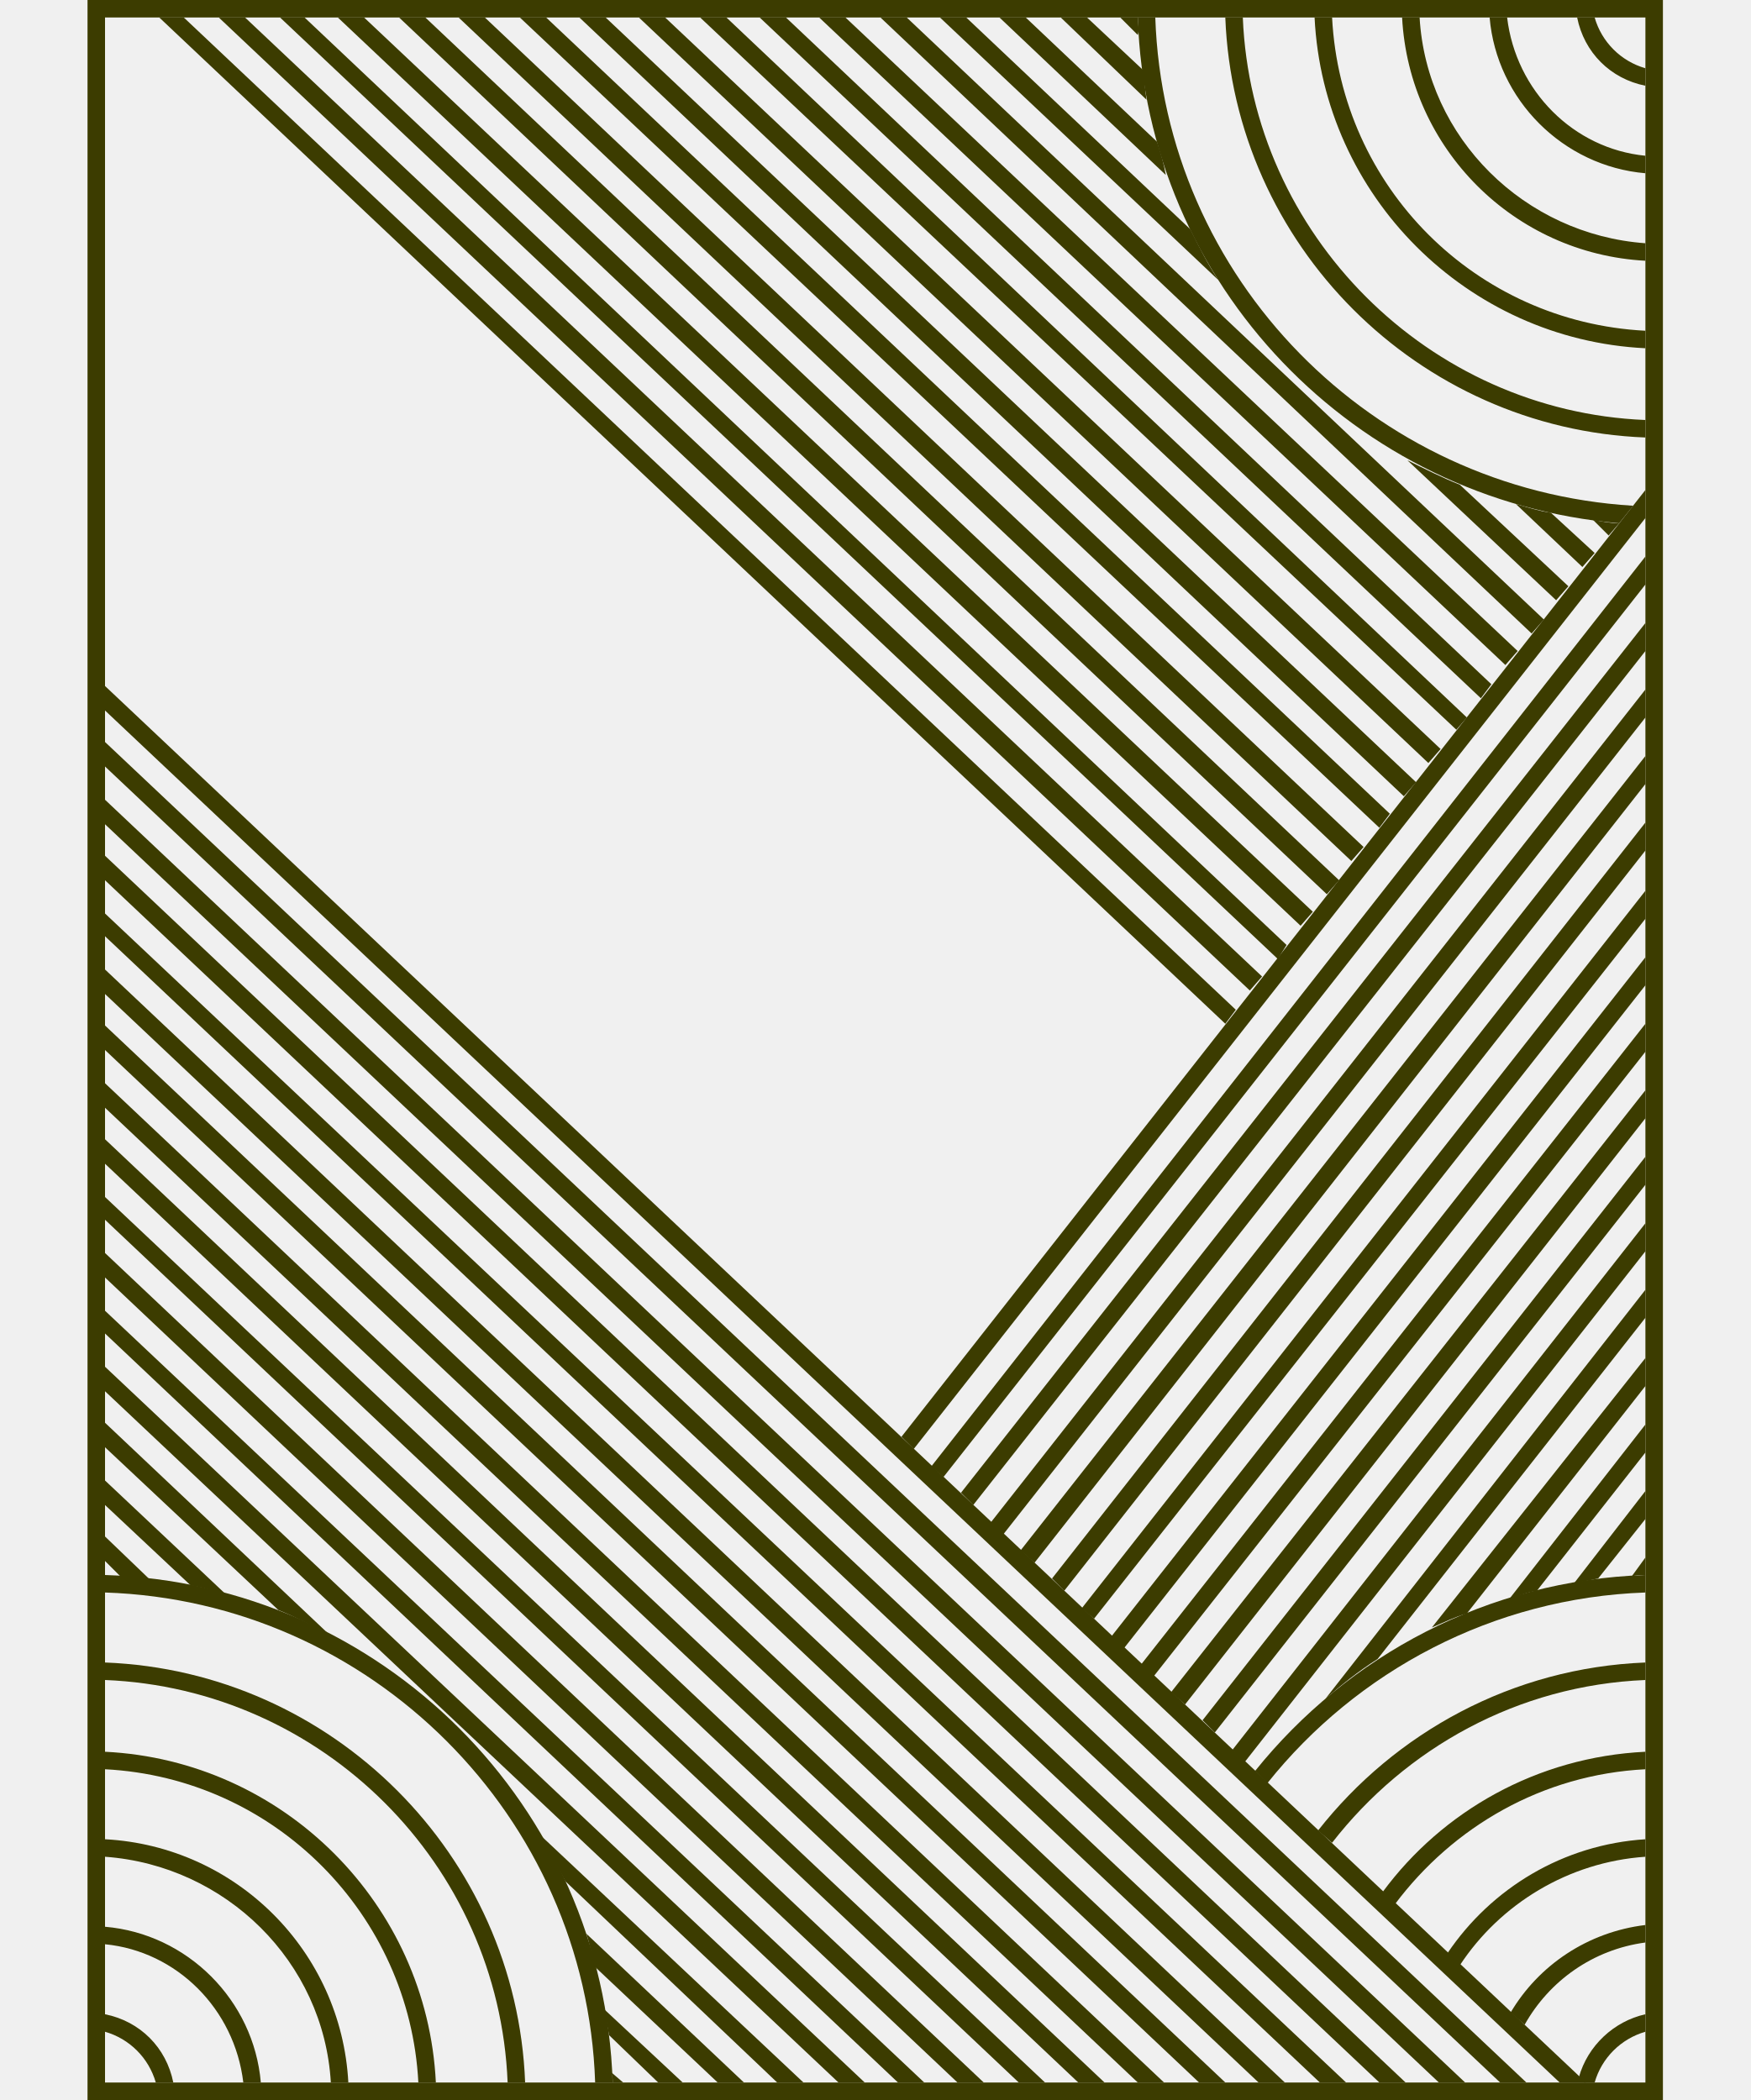
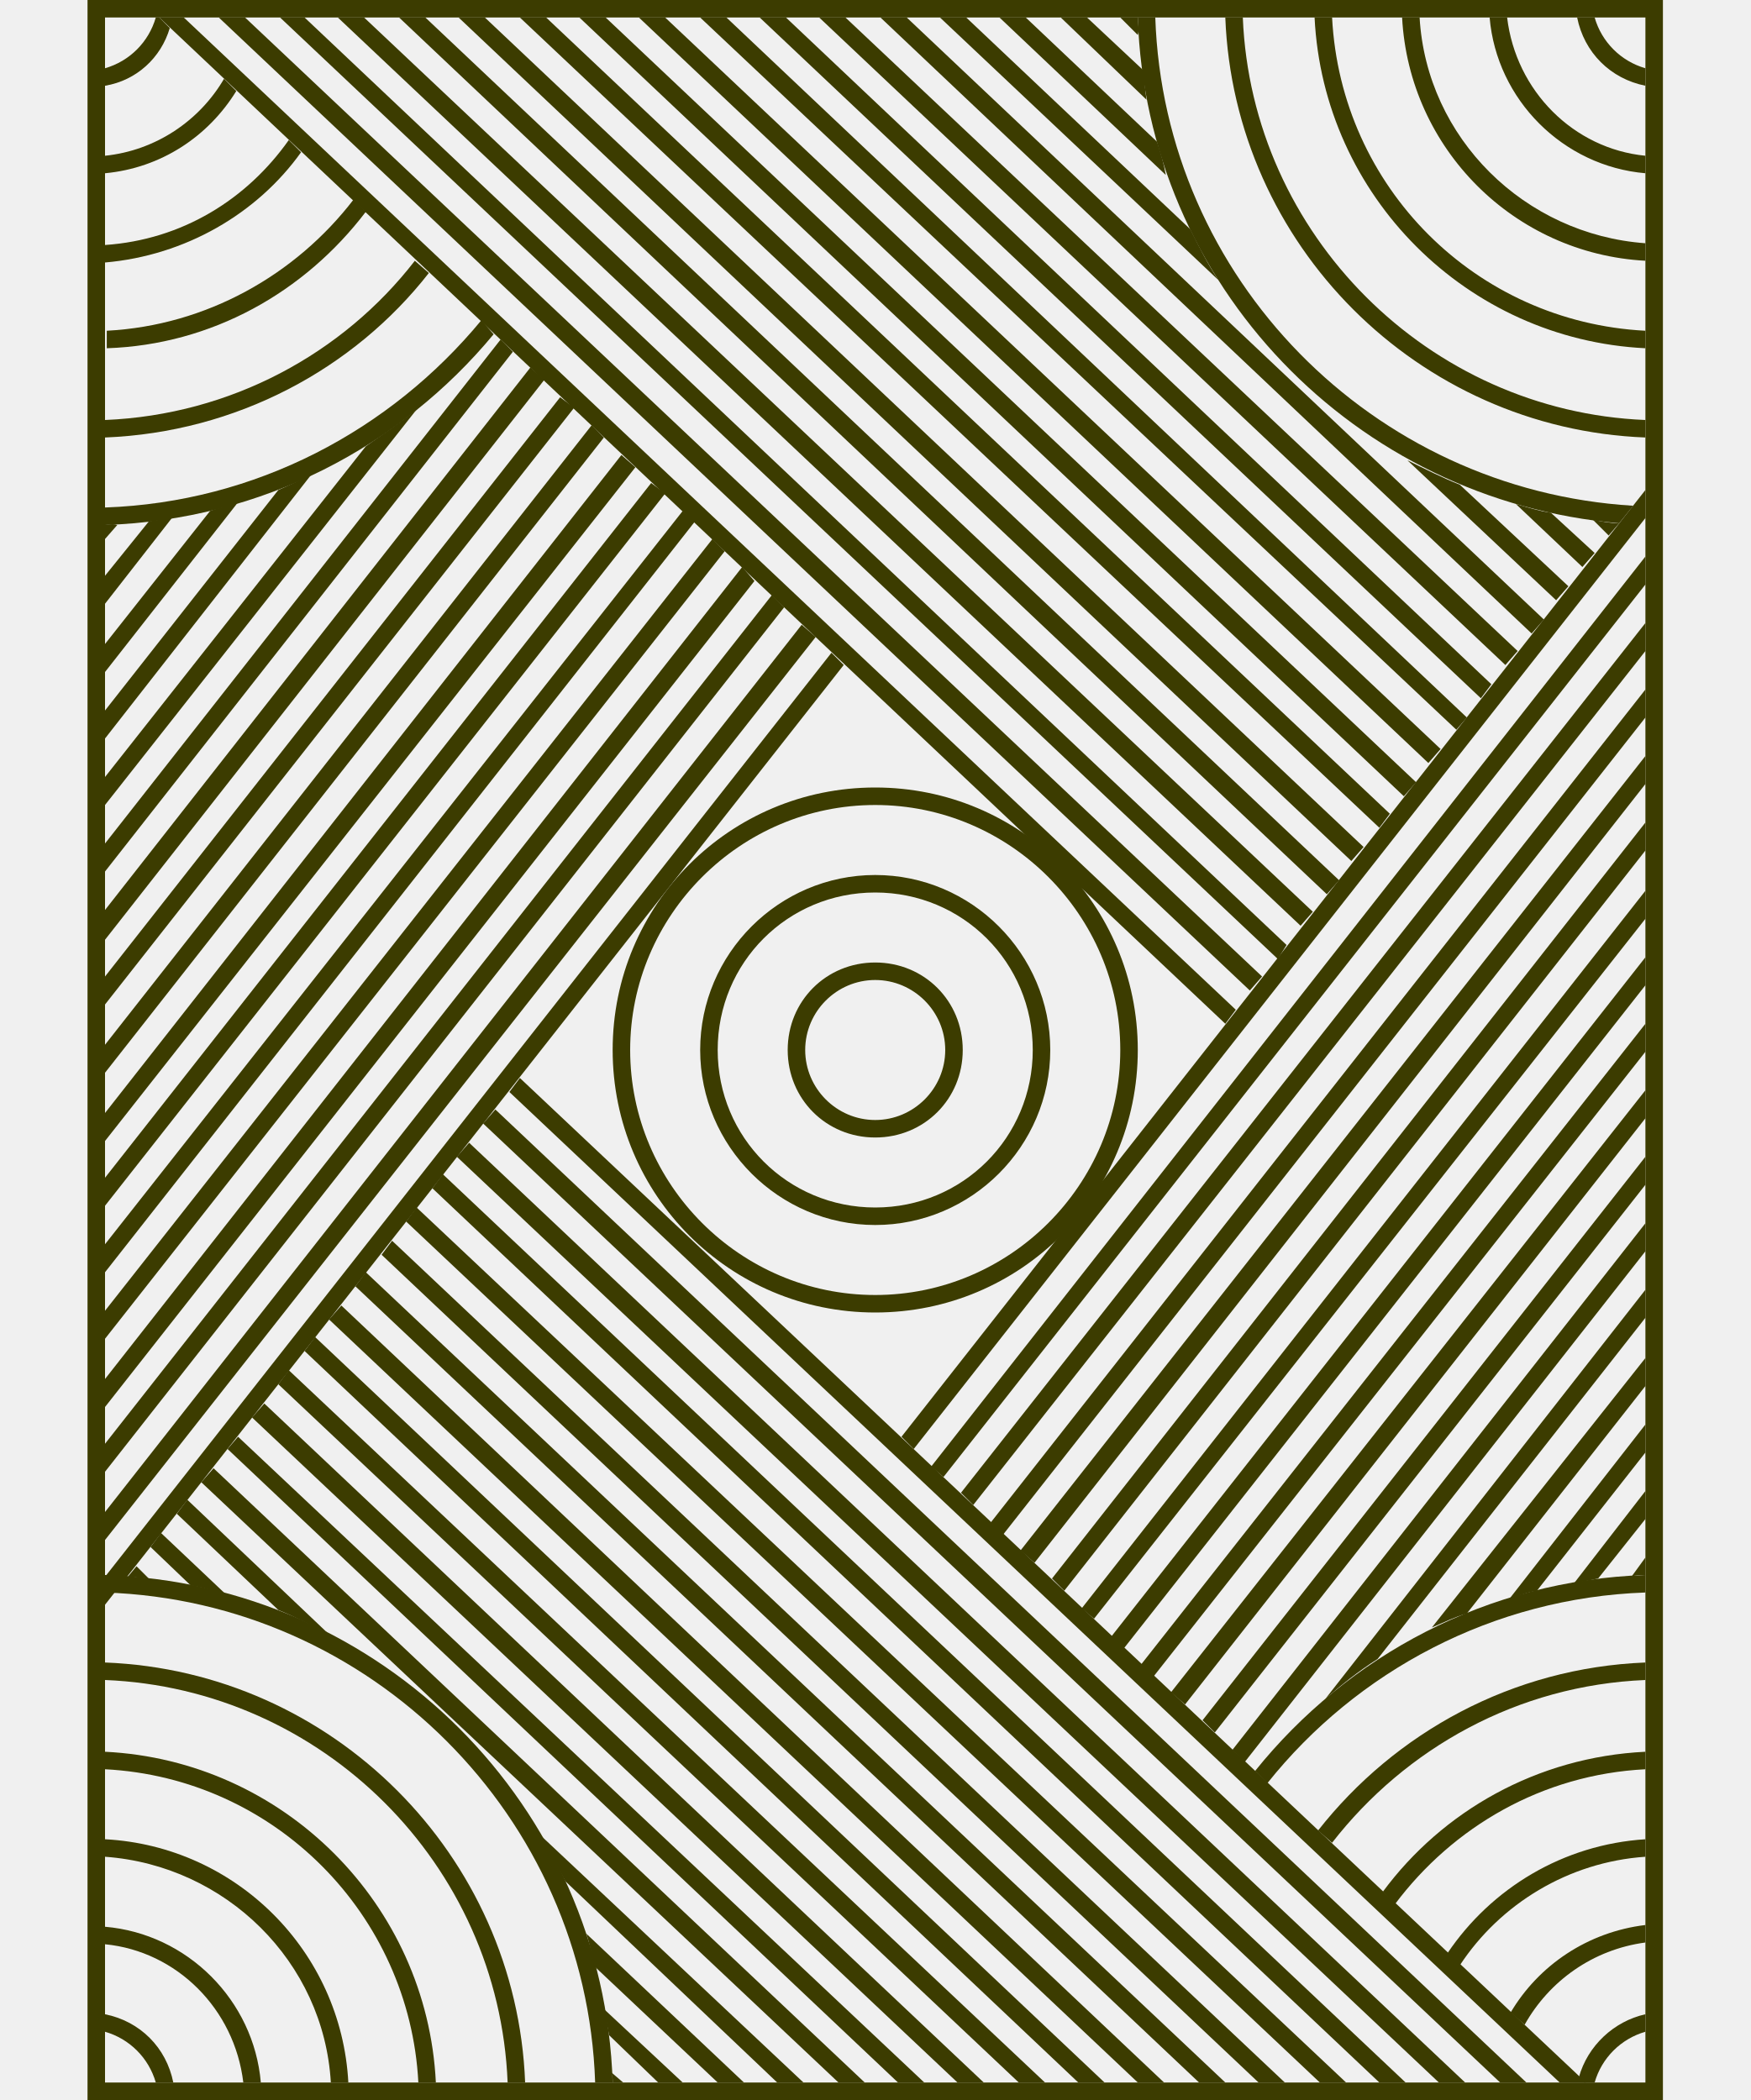
<svg xmlns="http://www.w3.org/2000/svg" xmlns:xlink="http://www.w3.org/1999/xlink" version="1.1" id="Layer_1" x="0px" y="0px" viewBox="0 0 100 120" style="enable-background:new 0 0 100 120;" xml:space="preserve">
  <style type="text/css">
- 	.st0{clip-path:url(#SVGID_00000020363628559000457010000009253972715985653152_);}
+ 	.st0{clip-path:url(#SVGID_00000096761381274242141050000011113709265447925898_);}
	.st1{display:none;fill:#00FF00;}
	.st2{fill:#3C3C00;}
- 	.st3{display:none;}
- 	.st4{display:inline;stroke:#FFFFFF;stroke-miterlimit:10;}
- 	.st5{display:inline;fill:none;stroke:#FFFFFF;stroke-miterlimit:10;}
- 	.st6{display:inline;}
- 	.st7{fill:#FFFFFF;}
- 	.st8{display:inline;fill:#FFFFFF;}
- 	.st9{display:none;fill:#3C3C00;}
</style>
  <g>
-     <g>
-       <defs>
-         <rect id="SVGID_1_" x="5" width="90" height="120" />
-       </defs>
-       <clipPath id="SVGID_00000150099957300387576560000006270809616728755348_">
-         <use xlink:href="#SVGID_1_" style="overflow:visible;" />
-       </clipPath>
-       <g style="clip-path:url(#SVGID_00000150099957300387576560000006270809616728755348_);">
-         <rect class="st1" width="100" height="120" />
-         <g>
-           <path class="st2" d="M69.6,16L53.7,1h1.5L68,13.1C68.5,14.1,69,15.1,69.6,16z M66.1,8.1L58.6,1h-1.5l9.5,9      C66.5,9.4,66.3,8.7,66.1,8.1z M85.2,39.1L44.9,1h-1.5l41.2,38.9L85.2,39.1z M65.3,4l-3.2-3h-1.5l4.9,4.7      C65.4,5.1,65.4,4.6,65.3,4z M88.2,35.4L51.8,1h-1.5l37.2,35.2L88.2,35.4z M86.7,37.2L48.3,1h-1.5l39.2,37L86.7,37.2z M65,1h-1      l1,1C65.1,1.7,65,1.3,65,1z M91.1,31.6l-2.5-2.3c-0.7-0.1-1.3-0.3-2-0.5l3.8,3.6L91.1,31.6z M92.5,29.9c-0.5,0-1-0.1-1.5-0.2      l0.9,0.9L92.5,29.9z M89.6,33.5l-6.2-5.8c-1-0.4-2-0.9-3-1.4l8.5,8L89.6,33.5z M70.6,57.7L10.5,1H9.1L70,58.5L70.6,57.7z       M75,52.1L20.8,1h-1.5l55,51.9L75,52.1z M73.5,54L17.4,1H16l57,53.8L73.5,54z M76.5,50.3L24.3,1h-1.5l53,50.1L76.5,50.3z       M72.1,55.8L14,1h-1.5l58.9,55.6L72.1,55.8z M82.3,42.8L38,1h-1.5l45.1,42.6L82.3,42.8z M83.8,41L41.5,1H40l43.2,40.7L83.8,41z       M77.9,48.4L27.7,1h-1.5l51,48.2L77.9,48.4z M80.9,44.7L34.6,1h-1.5l47.1,44.5L80.9,44.7z M79.4,46.5L31.2,1h-1.5l49.1,46.3      L79.4,46.5z" />
-           <path class="st2" d="M85.1,1h1c0.5,4.2,3.8,7.5,7.9,7.9v1C89.3,9.5,85.5,5.7,85.1,1z M94,4.9v-1c-1.4-0.4-2.5-1.5-2.9-2.9h-1      C90.5,3,92,4.5,94,4.9z M94,14.9v-1c-6.9-0.5-12.5-6-12.9-12.9h-1C80.5,8.5,86.5,14.5,94,14.9z M94,19.9v-1      C84.3,18.4,76.6,10.7,76.1,1h-1C75.6,11.2,83.8,19.4,94,19.9z M92.5,29.9l0.8-1C78.4,28,66.5,15.9,66,1h-1      C65.5,16.3,77.4,28.6,92.5,29.9z M94,25v-1C81.6,23.5,71.5,13.4,71,1h-1C70.5,14,81,24.5,94,25z" />
-         </g>
-         <g>
-           <path class="st2" d="M63.5,93.5L94,54.7v1.6L64.2,94.2L63.5,93.5z M60.8,90.9L94,48.6V47L60.1,90.2L60.8,90.9z M62.5,92.5      L94,52.5v-1.6l-32.2,41L62.5,92.5z M65.9,95.8L94,60.1v-1.6L65.2,95.1L65.9,95.8z M67.7,97.4L94,63.9v-1.6L66.9,96.7L67.7,97.4z       M59.1,89.3L94,44.8v-1.6L58.3,88.6L59.1,89.3z M53.9,84.4l40.1-51v-1.6l-40.8,52L53.9,84.4z M51.5,82.1l0.7,0.7L94,29.6V28      L51.5,82.1z M69.4,99L94,67.7v-1.6L68.7,98.3L69.4,99z M55.6,86L94,37.2v-1.6L54.9,85.3L55.6,86z M57.3,87.7L94,41v-1.6L56.6,87      L57.3,87.7z M71.1,100.7L94,71.5v-1.6L70.4,100L71.1,100.7z M83.8,92.2l10.2-13v-1.6L81.8,93C82.5,92.7,83.1,92.4,83.8,92.2z       M78.7,94.8L94,75.3v-1.6L75.7,97.1C76.6,96.3,77.6,95.5,78.7,94.8z M87.8,90.9L94,83v-1.6l-7.8,10C86.7,91.2,87.2,91,87.8,90.9      z M91.3,90.2l2.7-3.4v-1.6l-4.1,5.3C90.3,90.4,90.8,90.3,91.3,90.2z M94,90v-1l-0.8,1.1C93.4,90,93.7,90,94,90z" />
-           <path class="st2" d="M94,105.1v1c-4.4,0.3-8.3,2.7-10.6,6.2l-0.7-0.7C85.2,107.9,89.3,105.4,94,105.1z M86.3,115l0.8,0.7      c1.4-2.5,3.9-4.3,6.9-4.7v-1C90.7,110.4,87.9,112.3,86.3,115z M79,108.1l0.7,0.7c3.3-4.4,8.4-7.4,14.3-7.7v-1      C87.8,100.4,82.4,103.5,79,108.1z M71.7,101.2l0.7,0.7C77.5,95.5,85.3,91.3,94,91v-1C85,90.3,77,94.6,71.7,101.2z M75.3,104.6      l0.8,0.7c4.2-5.4,10.6-9,17.9-9.3v-1C86.4,95.3,79.7,99,75.3,104.6z M90.2,118.7l0.3,0.3h0.6c0.4-1.4,1.5-2.5,2.9-2.9v-1      C92.2,115.5,90.7,116.9,90.2,118.7z" />
-         </g>
-         <g>
-           <path class="st2" d="M10.9,90.6L6,86v-1.4l6.9,6.5C12.2,90.9,11.6,90.7,10.9,90.6z M34.8,116.3l2.8,2.7H39l-4.5-4.2      C34.6,115.3,34.7,115.8,34.8,116.3z M35,119h0.6l-0.7-0.6C35,118.6,35,118.8,35,119z M18.7,93.3L6,81.3v1.4l9.9,9.3      C16.9,92.4,17.8,92.9,18.7,93.3z M34,112.4l7,6.6h1.5l-9-8.5C33.7,111.1,33.8,111.8,34,112.4z M8.5,90.2L6,87.8v1.4l0.9,0.9      C7.5,90.1,8,90.2,8.5,90.2z M6,53.5L75.4,119h1.5L6,52.2V53.5z M6,56.8L71.9,119h1.5L6,55.4V56.8z M6,50.3L78.8,119h1.5L6,48.9      V50.3z M6,39.2v1.4L89.1,119h1.5L6,39.2z M6,47.1L82.2,119h1.5L6,45.7V47.1z M32.3,107.5L44.4,119h1.5l-15.1-14.2      C31.4,105.7,31.8,106.6,32.3,107.5z M6,43.8L85.7,119h1.5L6,42.4V43.8z M6,60l62.5,59h1.5L6,58.6V60z M6,76.2L51.3,119h1.5      L6,74.9V76.2z M6,79.5L47.9,119h1.5L6,78.1V79.5z M6,63.3L65,119h1.5L6,61.9V63.3z M6,73l48.7,46h1.5L6,71.6V73z M6,66.5      L61.6,119h1.5L6,65.1V66.5z M6,69.7L58.2,119h1.5L6,68.4V69.7z" />
-           <path class="st2" d="M14.9,119h-1c-0.5-4.2-3.8-7.5-7.9-7.9v-1C10.7,110.5,14.5,114.3,14.9,119z M6,115.1v1      c1.4,0.4,2.5,1.5,2.9,2.9h1C9.5,117,8,115.5,6,115.1z M6,105.1v1c6.9,0.5,12.5,6,12.9,12.9h1C19.5,111.5,13.5,105.5,6,105.1z       M6,100.1v1c9.7,0.5,17.4,8.3,17.9,17.9h1C24.4,108.8,16.2,100.6,6,100.1z M6,90v1c15.2,0.5,27.5,12.8,28,28h1      C34.5,103.2,21.8,90.5,6,90z M6,95v1c12.4,0.5,22.5,10.5,23,23h1C29.5,106,19,95.5,6,95z" />
-         </g>
-         <g class="st3">
-           <polyline class="st4" points="-40.1,89.1 66.1,-46 70.1,9.8 -36.1,145     " />
-           <line class="st5" x1="66.3" y1="-42.5" x2="-39.9" y2="92.6" />
-           <line class="st5" x1="66.6" y1="-39" x2="-39.6" y2="96.1" />
-           <line class="st5" x1="66.8" y1="-35.5" x2="-39.4" y2="99.6" />
-           <line class="st5" x1="67.1" y1="-32.1" x2="-39.1" y2="103.1" />
-           <line class="st5" x1="67.3" y1="-28.6" x2="-38.9" y2="106.6" />
-           <line class="st5" x1="67.6" y1="-25.1" x2="-38.6" y2="110.1" />
-           <line class="st5" x1="67.8" y1="-21.6" x2="-38.4" y2="113.6" />
-           <line class="st5" x1="68.1" y1="-18.1" x2="-38.1" y2="117.1" />
-           <line class="st5" x1="68.4" y1="-14.6" x2="-37.8" y2="120.6" />
-           <line class="st5" x1="68.6" y1="-11.1" x2="-37.6" y2="124.1" />
-           <line class="st5" x1="68.9" y1="-7.6" x2="-37.3" y2="127.5" />
-           <line class="st5" x1="69.1" y1="-4.1" x2="-37.1" y2="131" />
-           <line class="st5" x1="69.4" y1="-0.6" x2="-36.8" y2="134.5" />
-           <line class="st5" x1="69.6" y1="2.9" x2="-36.6" y2="138" />
-           <line class="st5" x1="69.9" y1="6.3" x2="-36.3" y2="141.5" />
-         </g>
-         <g class="st3">
-           <g class="st6">
-             <circle cx="5" cy="0" r="29.5" />
-             <path class="st7" d="M5-29c16,0,29,13,29,29S21,29,5,29S-24,16-24,0S-11-29,5-29 M5-30c-16.6,0-30,13.4-30,30s13.4,30,30,30       S35,16.6,35,0S21.6-30,5-30L5-30z" />
-           </g>
-           <g class="st6">
-             <circle cx="5" cy="0" r="24.5" />
-             <path class="st7" d="M5-24c13.2,0,24,10.8,24,24S18.2,24,5,24S-19,13.2-19,0S-8.2-24,5-24 M5-25C-8.8-25-20-13.8-20,0       S-8.8,25,5,25S30,13.8,30,0S18.8-25,5-25L5-25z" />
-           </g>
-           <g class="st6">
-             <circle cx="5" cy="0" r="19.5" />
-             <path class="st7" d="M5-19c10.5,0,19,8.5,19,19S15.5,19,5,19s-19-8.5-19-19S-5.5-19,5-19 M5-20c-11.1,0-20,8.9-20,20       s8.9,20,20,20s20-8.9,20-20S16-20,5-20L5-20z" />
-           </g>
-           <g class="st6">
-             <circle cx="5" cy="0" r="14.5" />
-             <path class="st7" d="M5-14c7.7,0,14,6.3,14,14S12.7,14,5,14S-9,7.7-9,0S-2.7-14,5-14 M5-15c-8.3,0-15,6.7-15,15s6.7,15,15,15       S20,8.3,20,0S13.3-15,5-15L5-15z" />
-           </g>
-           <g class="st6">
-             <circle cx="5" cy="0" r="9.5" />
-             <path class="st7" d="M5-9c5,0,9,4,9,9s-4,9-9,9s-9-4-9-9S0-9,5-9 M5-10C-0.5-10-5-5.5-5,0s4.5,10,10,10S15,5.5,15,0       S10.5-10,5-10L5-10z" />
-           </g>
-           <g class="st6">
-             <circle cx="5" cy="0" r="4.5" />
-             <path class="st7" d="M5-4c2.2,0,4,1.8,4,4S7.2,4,5,4S1,2.2,1,0S2.8-4,5-4 M5-5C2.2-5,0-2.8,0,0s2.2,5,5,5s5-2.2,5-5S7.8-5,5-5       L5-5z" />
-           </g>
-         </g>
-         <g class="st3">
-           <path class="st6" d="M92.5,29.9C77.5,28.6,65.7,16.4,65,1.3l-7.2-6.8l-56-1l68.5,64.7L92.5,29.9z" />
-           <path class="st8" d="M90.5,32.4l-3.8-3.6c0.7,0.2,1.3,0.4,2,0.5l2.5,2.3L90.5,32.4z M92.5,29.9c-0.5,0-1-0.1-1.4-0.1l0.9,0.9      L92.5,29.9z M70.6,57.7L3.1-6.1l2,0l66.4,62.7l0.6-0.8L6.6-6l2,0l64.3,60.7l0.6-0.8L10.1-5.9l2,0l62.3,58.8l0.6-0.8l-61.4-58      l2,0l60.3,56.9l0.6-0.8L17.1-5.8l2,0l58.2,55l0.6-0.8L20.6-5.8l2,0l56.2,53l0.6-0.8L24.1-5.7l2,0l54.2,51.1l0.6-0.8L27.6-5.6      l2,0l52.1,49.2l0.6-0.8L31.1-5.6l2,0l50.1,47.3l0.6-0.8L34.6-5.5l2,0l48,45.3l0.6-0.8L38.1-5.4l2,0l46,43.4l0.6-0.8L41.6-5.4      l2,0l44,41.5l0.6-0.8L45.1-5.3l2,0L69.6,16c-0.6-0.9-1.1-1.9-1.6-2.9L48.6-5.2l2,0L66.7,10c-0.2-0.6-0.4-1.3-0.6-2l-14-13.2l2,0      L65.5,5.7c-0.1-0.5-0.2-1.1-0.3-1.6l-9.7-9.2l2,0L65.1,2c0-0.5-0.1-1-0.1-1.4l-7-6.6l-57.5-1L70,58.5L70.6,57.7z M89.6,33.5      l-6.2-5.8c-1-0.4-2-0.9-3-1.5l8.5,8.1L89.6,33.5z" />
-         </g>
-         <g class="st3">
-           <g class="st6">
-             <circle cx="95" cy="0" r="29.5" />
-             <path class="st7" d="M95-29c16,0,29,13,29,29s-13,29-29,29S66,16,66,0S79-29,95-29 M95-30C78.4-30,65-16.6,65,0s13.4,30,30,30       s30-13.4,30-30S111.6-30,95-30L95-30z" />
-           </g>
-           <g class="st6">
-             <circle cx="95" cy="0" r="24.5" />
-             <path class="st7" d="M95-24c13.2,0,24,10.8,24,24s-10.8,24-24,24S71,13.2,71,0S81.8-24,95-24 M95-25C81.2-25,70-13.8,70,0       s11.2,25,25,25s25-11.2,25-25S108.8-25,95-25L95-25z" />
-           </g>
-           <g class="st6">
-             <circle cx="95" cy="0" r="19.5" />
-             <path class="st7" d="M95-19c10.5,0,19,8.5,19,19s-8.5,19-19,19S76,10.5,76,0S84.5-19,95-19 M95-20c-11.1,0-20,8.9-20,20       s8.9,20,20,20s20-8.9,20-20S106.1-20,95-20L95-20z" />
-           </g>
-           <g class="st6">
-             <circle cx="95" cy="0" r="14.5" />
-             <path class="st7" d="M95-14c7.7,0,14,6.3,14,14s-6.3,14-14,14S81,7.7,81,0S87.3-14,95-14 M95-15c-8.3,0-15,6.7-15,15       s6.7,15,15,15s15-6.7,15-15S103.3-15,95-15L95-15z" />
-           </g>
-           <g class="st6">
-             <circle cx="95" cy="0" r="9.5" />
-             <path class="st7" d="M95-9c5,0,9,4,9,9s-4,9-9,9s-9-4-9-9S90-9,95-9 M95-10c-5.5,0-10,4.5-10,10s4.5,10,10,10s10-4.5,10-10       S100.5-10,95-10L95-10z" />
-           </g>
-           <g class="st6">
-             <circle cx="95" cy="0" r="4.5" />
-             <path class="st7" d="M95-4c2.2,0,4,1.8,4,4s-1.8,4-4,4s-4-1.8-4-4S92.8-4,95-4 M95-5c-2.8,0-5,2.2-5,5s2.2,5,5,5s5-2.2,5-5       S97.8-5,95-5L95-5z" />
-           </g>
-         </g>
-         <path class="st9" d="M50,46c7.7,0,14,6.3,14,14s-6.3,14-14,14s-14-6.3-14-14S42.3,46,50,46 M50,45c-8.3,0-15,6.7-15,15     s6.7,15,15,15s15-6.7,15-15S58.3,45,50,45L50,45z M50,51c5,0,9,4,9,9s-4,9-9,9s-9-4-9-9S45,51,50,51 M50,50c-5.5,0-10,4.5-10,10     s4.5,10,10,10s10-4.5,10-10S55.5,50,50,50L50,50z M50,56c2.2,0,4,1.8,4,4s-1.8,4-4,4s-4-1.8-4-4S47.8,56,50,56 M50,55     c-2.8,0-5,2.2-5,5s2.2,5,5,5s5-2.2,5-5S52.8,55,50,55L50,55z" />
-         <path class="st2" d="M94,1v118H6V1H94 M95,0H5v120h90V0L95,0z" />
+     <defs>
+       <rect id="SVGID_1_" x="5" width="90" height="120" />
+     </defs>
+     <clipPath id="SVGID_00000156554585151070696230000015815584243995204509_">
+       <use xlink:href="#SVGID_1_" style="overflow:visible;" />
+     </clipPath>
+     <g style="clip-path:url(#SVGID_00000156554585151070696230000015815584243995204509_);">
+       <rect class="st1" width="100" height="120" />
+       <g>
+         <path class="st2" d="M69.6,16L53.7,1h1.5L68,13.1C68.5,14.1,69,15.1,69.6,16z M66.1,8.1L58.6,1h-1.5l9.5,9     C66.5,9.4,66.3,8.7,66.1,8.1z M85.2,39.1L44.9,1h-1.5l41.2,38.9L85.2,39.1z M65.3,4l-3.2-3h-1.5l4.9,4.7     C65.4,5.1,65.4,4.6,65.3,4z M88.2,35.4L51.8,1h-1.5l37.2,35.2L88.2,35.4z M86.7,37.2L48.3,1h-1.5L86,38L86.7,37.2z M65,1h-1l1,1     C65.1,1.7,65,1.3,65,1z M91.1,31.6l-2.5-2.3c-0.7-0.1-1.3-0.3-2-0.5l3.8,3.6L91.1,31.6z M92.5,29.9c-0.5,0-1-0.1-1.5-0.2l0.9,0.9     L92.5,29.9z M89.6,33.5l-6.2-5.8c-1-0.4-2-0.9-3-1.4l8.5,8L89.6,33.5z M70.6,57.7L10.5,1H9.1L70,58.5L70.6,57.7z M75,52.1L20.8,1     h-1.5l55,51.9L75,52.1z M73.5,54L17.4,1H16l57,53.8L73.5,54z M76.5,50.3L24.3,1h-1.5l53,50.1L76.5,50.3z M72.1,55.8L14,1h-1.5     l58.9,55.6L72.1,55.8z M82.3,42.8L38,1h-1.5l45.1,42.6L82.3,42.8z M83.8,41L41.5,1H40l43.2,40.7L83.8,41z M77.9,48.4L27.7,1h-1.5     l51,48.2L77.9,48.4z M80.9,44.7L34.6,1h-1.5l47.1,44.5L80.9,44.7z M79.4,46.5L31.2,1h-1.5l49.1,46.3L79.4,46.5z" />
+         <path class="st2" d="M85.1,1h1c0.5,4.2,3.8,7.5,7.9,7.9v1C89.3,9.5,85.5,5.7,85.1,1z M94,4.9v-1c-1.4-0.4-2.5-1.5-2.9-2.9h-1     C90.5,3,92,4.5,94,4.9z M94,14.9v-1c-6.9-0.5-12.5-6-12.9-12.9h-1C80.5,8.5,86.5,14.5,94,14.9z M94,19.9v-1     C84.3,18.4,76.6,10.7,76.1,1h-1C75.6,11.2,83.8,19.4,94,19.9z M92.5,29.9l0.8-1C78.4,28,66.5,15.9,66,1h-1     C65.5,16.3,77.4,28.6,92.5,29.9z M94,25v-1C81.6,23.5,71.5,13.4,71,1h-1C70.5,14,81,24.5,94,25z" />
      </g>
+       <g>
+         <path class="st2" d="M63.5,93.5L94,54.7v1.6L64.2,94.2L63.5,93.5z M60.8,90.9L94,48.6V47L60.1,90.2L60.8,90.9z M62.5,92.5     l31.5-40v-1.6l-32.2,41L62.5,92.5z M65.9,95.8L94,60.1v-1.6L65.2,95.1L65.9,95.8z M67.7,97.4L94,63.9v-1.6L66.9,96.7L67.7,97.4z      M59.1,89.3L94,44.8v-1.6L58.3,88.6L59.1,89.3z M53.9,84.4l40.1-51v-1.6l-40.8,52L53.9,84.4z M51.5,82.1l0.7,0.7L94,29.6V28     L51.5,82.1z M69.4,99L94,67.7v-1.6L68.7,98.3L69.4,99z M55.6,86L94,37.2v-1.6L54.9,85.3L55.6,86z M57.3,87.7L94,41v-1.6L56.6,87     L57.3,87.7z M71.1,100.7L94,71.5v-1.6L70.4,100L71.1,100.7z M83.8,92.2l10.2-13v-1.6L81.8,93C82.5,92.7,83.1,92.4,83.8,92.2z      M78.7,94.8L94,75.3v-1.6L75.7,97.1C76.6,96.3,77.6,95.5,78.7,94.8z M87.8,90.9L94,83v-1.6l-7.8,10C86.7,91.2,87.2,91,87.8,90.9z      M91.3,90.2l2.7-3.4v-1.6l-4.1,5.3C90.3,90.4,90.8,90.3,91.3,90.2z M94,90v-1l-0.8,1.1C93.4,90,93.7,90,94,90z" />
+         <path class="st2" d="M94,105.1v1c-4.4,0.3-8.3,2.7-10.6,6.2l-0.7-0.7C85.2,107.9,89.3,105.4,94,105.1z M86.3,115l0.8,0.7     c1.4-2.5,3.9-4.3,6.9-4.7v-1C90.7,110.4,87.9,112.3,86.3,115z M79,108.1l0.7,0.7c3.3-4.4,8.4-7.4,14.3-7.7v-1     C87.8,100.4,82.4,103.5,79,108.1z M71.7,101.2l0.7,0.7C77.5,95.5,85.3,91.3,94,91v-1C85,90.3,77,94.6,71.7,101.2z M75.3,104.6     l0.8,0.7c4.2-5.4,10.6-9,17.9-9.3v-1C86.4,95.3,79.7,99,75.3,104.6z M90.2,118.7l0.3,0.3h0.6c0.4-1.4,1.5-2.5,2.9-2.9v-1     C92.2,115.5,90.7,116.9,90.2,118.7z" />
+       </g>
+       <g>
+         <path class="st2" d="M34.9,118.4l0.7,0.6H35C35,118.8,35,118.6,34.9,118.4z M10.1,86.5l5.8,5.5c1,0.4,1.9,0.9,2.8,1.3l-8-7.6     L10.1,86.5z M7.3,90.1c0.4,0,0.8,0.1,1.2,0.1l-0.7-0.7L7.3,90.1z M8.6,88.4l2.3,2.2c0.7,0.1,1.3,0.3,2,0.5l-3.7-3.5L8.6,88.4z      M20.3,73.5L68.5,119H70L20.9,72.7L20.3,73.5z M18.8,75.4L65,119h1.5l-47-44.4L18.8,75.4z M24.7,67.9L78.8,119h1.5l-55-51.9     L24.7,67.9z M23.2,69.8L75.4,119h1.5L23.8,69L23.2,69.8z M21.8,71.7L71.9,119h1.5l-51-48.1L21.8,71.7z M26.1,66.1L82.2,119h1.5     L26.8,65.3L26.1,66.1z M29.7,61.6l-0.6,0.8l60,56.6h1.5L29.7,61.6z M27.6,64.2L85.7,119h1.5L28.3,63.4L27.6,64.2z M34,112.4     l7,6.6h1.5l-9-8.5C33.7,111.1,33.8,111.8,34,112.4z M32.3,107.5L44.4,119h1.5l-15.1-14.2C31.4,105.7,31.8,106.6,32.3,107.5z      M11.5,84.7L47.9,119h1.5L12.2,83.9L11.5,84.7z M34.8,116.3l2.8,2.7H39l-4.5-4.2C34.6,115.3,34.7,115.8,34.8,116.3z M15.9,79.1     L58.2,119h1.5L16.5,78.3L15.9,79.1z M13,82.8L51.3,119h1.5L13.6,82.1L13,82.8z M17.4,77.2L61.6,119h1.5L18,76.4L17.4,77.2z      M14.4,81l40.3,38h1.5L15.1,80.2L14.4,81z" />
+         <path class="st2" d="M14.9,119h-1c-0.5-4.2-3.8-7.5-7.9-7.9v-1C10.7,110.5,14.5,114.3,14.9,119z M6,115.1v1     c1.4,0.4,2.5,1.5,2.9,2.9h1C9.5,117,8,115.5,6,115.1z M6,105.1v1c6.9,0.5,12.5,6,12.9,12.9h1C19.5,111.5,13.5,105.5,6,105.1z      M6,100.1v1c9.7,0.5,17.4,8.3,17.9,17.9h1C24.4,108.8,16.2,100.6,6,100.1z M6,90v1c15.2,0.5,27.5,12.8,28,28h1     C34.5,103.2,21.8,90.5,6,90z M6,95v1c12.4,0.5,22.5,10.5,23,23h1C29.5,106,19,95.5,6,95z" />
+       </g>
+       <g>
+         <path class="st2" d="M31.1,21.7L6,53.7V52l24.3-31L31.1,21.7z M39,29.2L6,71.1v1.6l33.7-42.9L39,29.2z M37.2,27.6L6,67.3v1.6     l32-40.7L37.2,27.6z M33.8,24.3L6,59.7v1.6L34.5,25L33.8,24.3z M32,22.7L6,55.8v1.6l26.8-34.1L32,22.7z M35.5,26L6,63.6v1.6     l30.3-38.5L35.5,26z M40.7,30.8L6,74.9v1.6l35.4-45L40.7,30.8z M47.5,37.3L6,90.1v1.6L48.2,38L47.5,37.3z M45.8,35.7L6,86.4V88     l40.6-51.6L45.8,35.7z M44.1,34L6,82.5v1.6l38.8-49.4L44.1,34z M42.4,32.4L6,78.8v1.6l37.1-47.2L42.4,32.4z M20.9,25.5L6,44.4V46     l17.8-22.6C22.8,24.2,21.9,24.8,20.9,25.5z M28.6,19.4L6,48.2v1.6l23.3-29.7L28.6,19.4z M15.9,28L6,40.6v1.6l11.8-15.1     C17.2,27.4,16.6,27.7,15.9,28z M8.5,29.8L6,32.9v1.6l3.9-5C9.4,29.7,8.9,29.7,8.5,29.8z M12,29.2l-6,7.6v1.6l7.6-9.7     C13.1,28.9,12.5,29,12,29.2z M6,30v0.8l0.7-0.8C6.4,29.9,6.2,30,6,30z" />
+         <path class="st2" d="M6,9.9v-1c2.9-0.3,5.4-2,6.8-4.4l0.7,0.7C11.9,7.8,9.2,9.6,6,9.9z M9.7,1.6L9.1,1H8.9C8.5,2.4,7.4,3.5,6,3.9     v1C7.8,4.6,9.2,3.3,9.7,1.6z M17.2,8.7L16.5,8c-2.4,3.4-6.1,5.7-10.5,6v1C10.6,14.6,14.7,12.2,17.2,8.7z M20.9,12.1l-0.7-0.7     c-3.3,4.3-8.4,7.2-14.1,7.5v1C12.1,19.7,17.4,16.7,20.9,12.1z M27.5,18.3C22.3,24.6,14.6,28.7,6,29v1c9-0.3,16.9-4.5,22.2-10.9     L27.5,18.3z M24.5,15.6l-0.8-0.7C19.6,20.2,13.2,23.7,6,24v1C13.5,24.7,20.2,21.1,24.5,15.6z" />
+       </g>
+       <path class="st2" d="M50,46c7.7,0,14,6.3,14,14s-6.3,14-14,14s-14-6.3-14-14S42.3,46,50,46 M50,45c-8.3,0-15,6.7-15,15    s6.7,15,15,15s15-6.7,15-15S58.3,45,50,45L50,45z M50,51c5,0,9,4,9,9s-4,9-9,9s-9-4-9-9S45,51,50,51 M50,50c-5.5,0-10,4.5-10,10    s4.5,10,10,10s10-4.5,10-10S55.5,50,50,50L50,50z M50,56c2.2,0,4,1.8,4,4s-1.8,4-4,4s-4-1.8-4-4S47.8,56,50,56 M50,55    c-2.8,0-5,2.2-5,5s2.2,5,5,5s5-2.2,5-5S52.8,55,50,55L50,55z" />
+       <path class="st2" d="M94,1v118H6V1H94 M95,0H5v120h90V0L95,0z" />
    </g>
  </g>
</svg>
